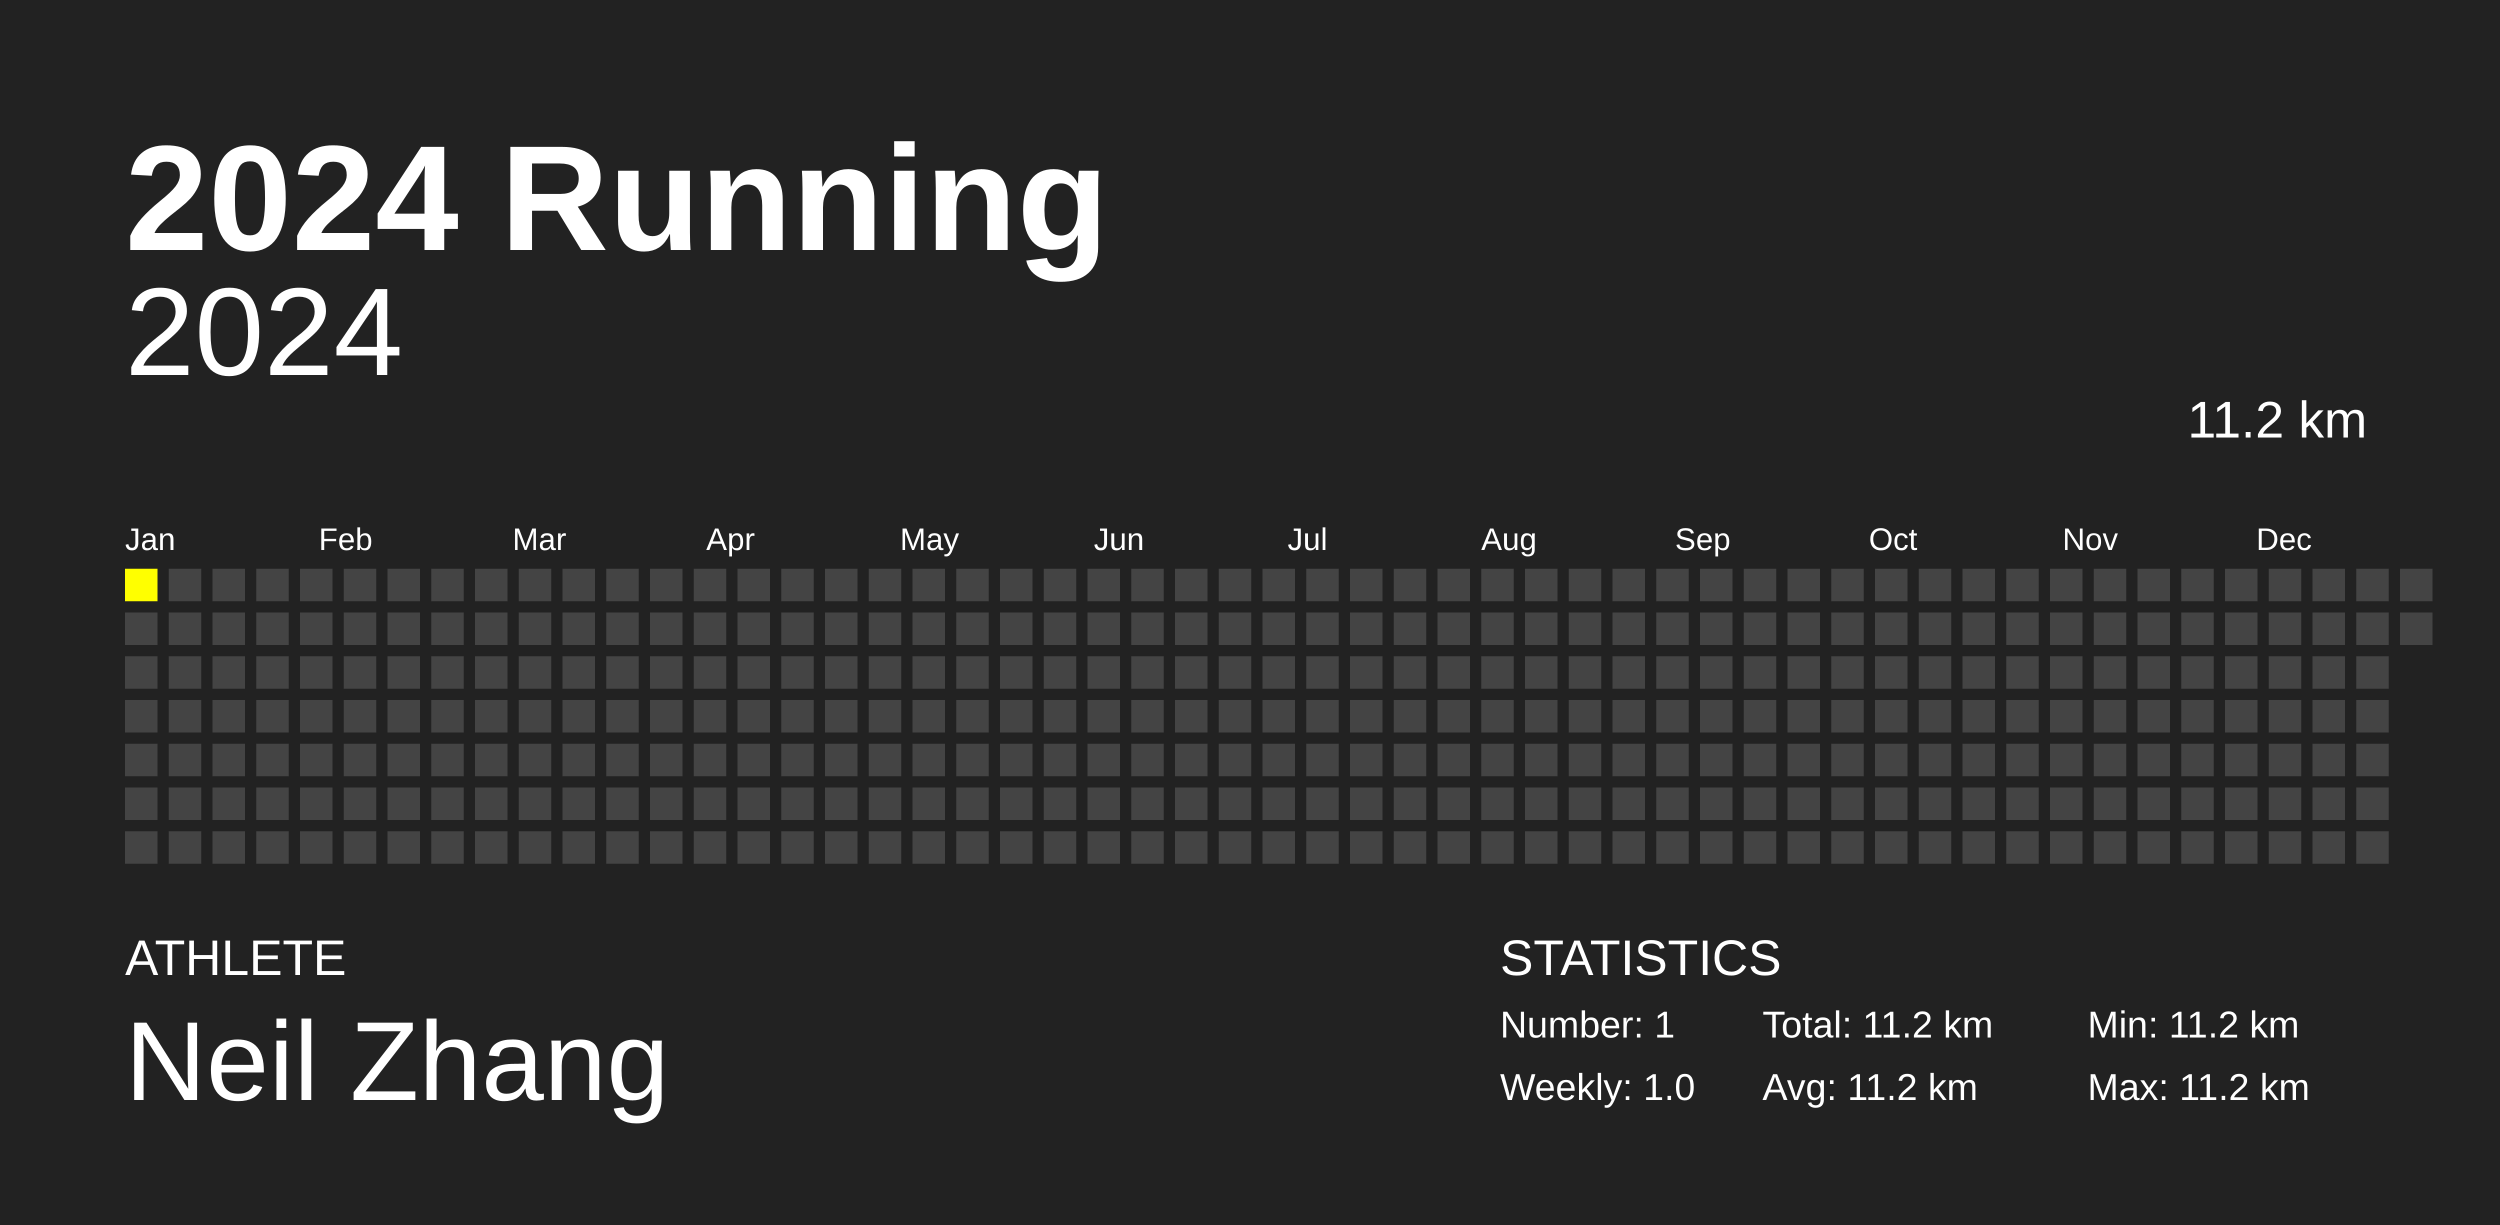
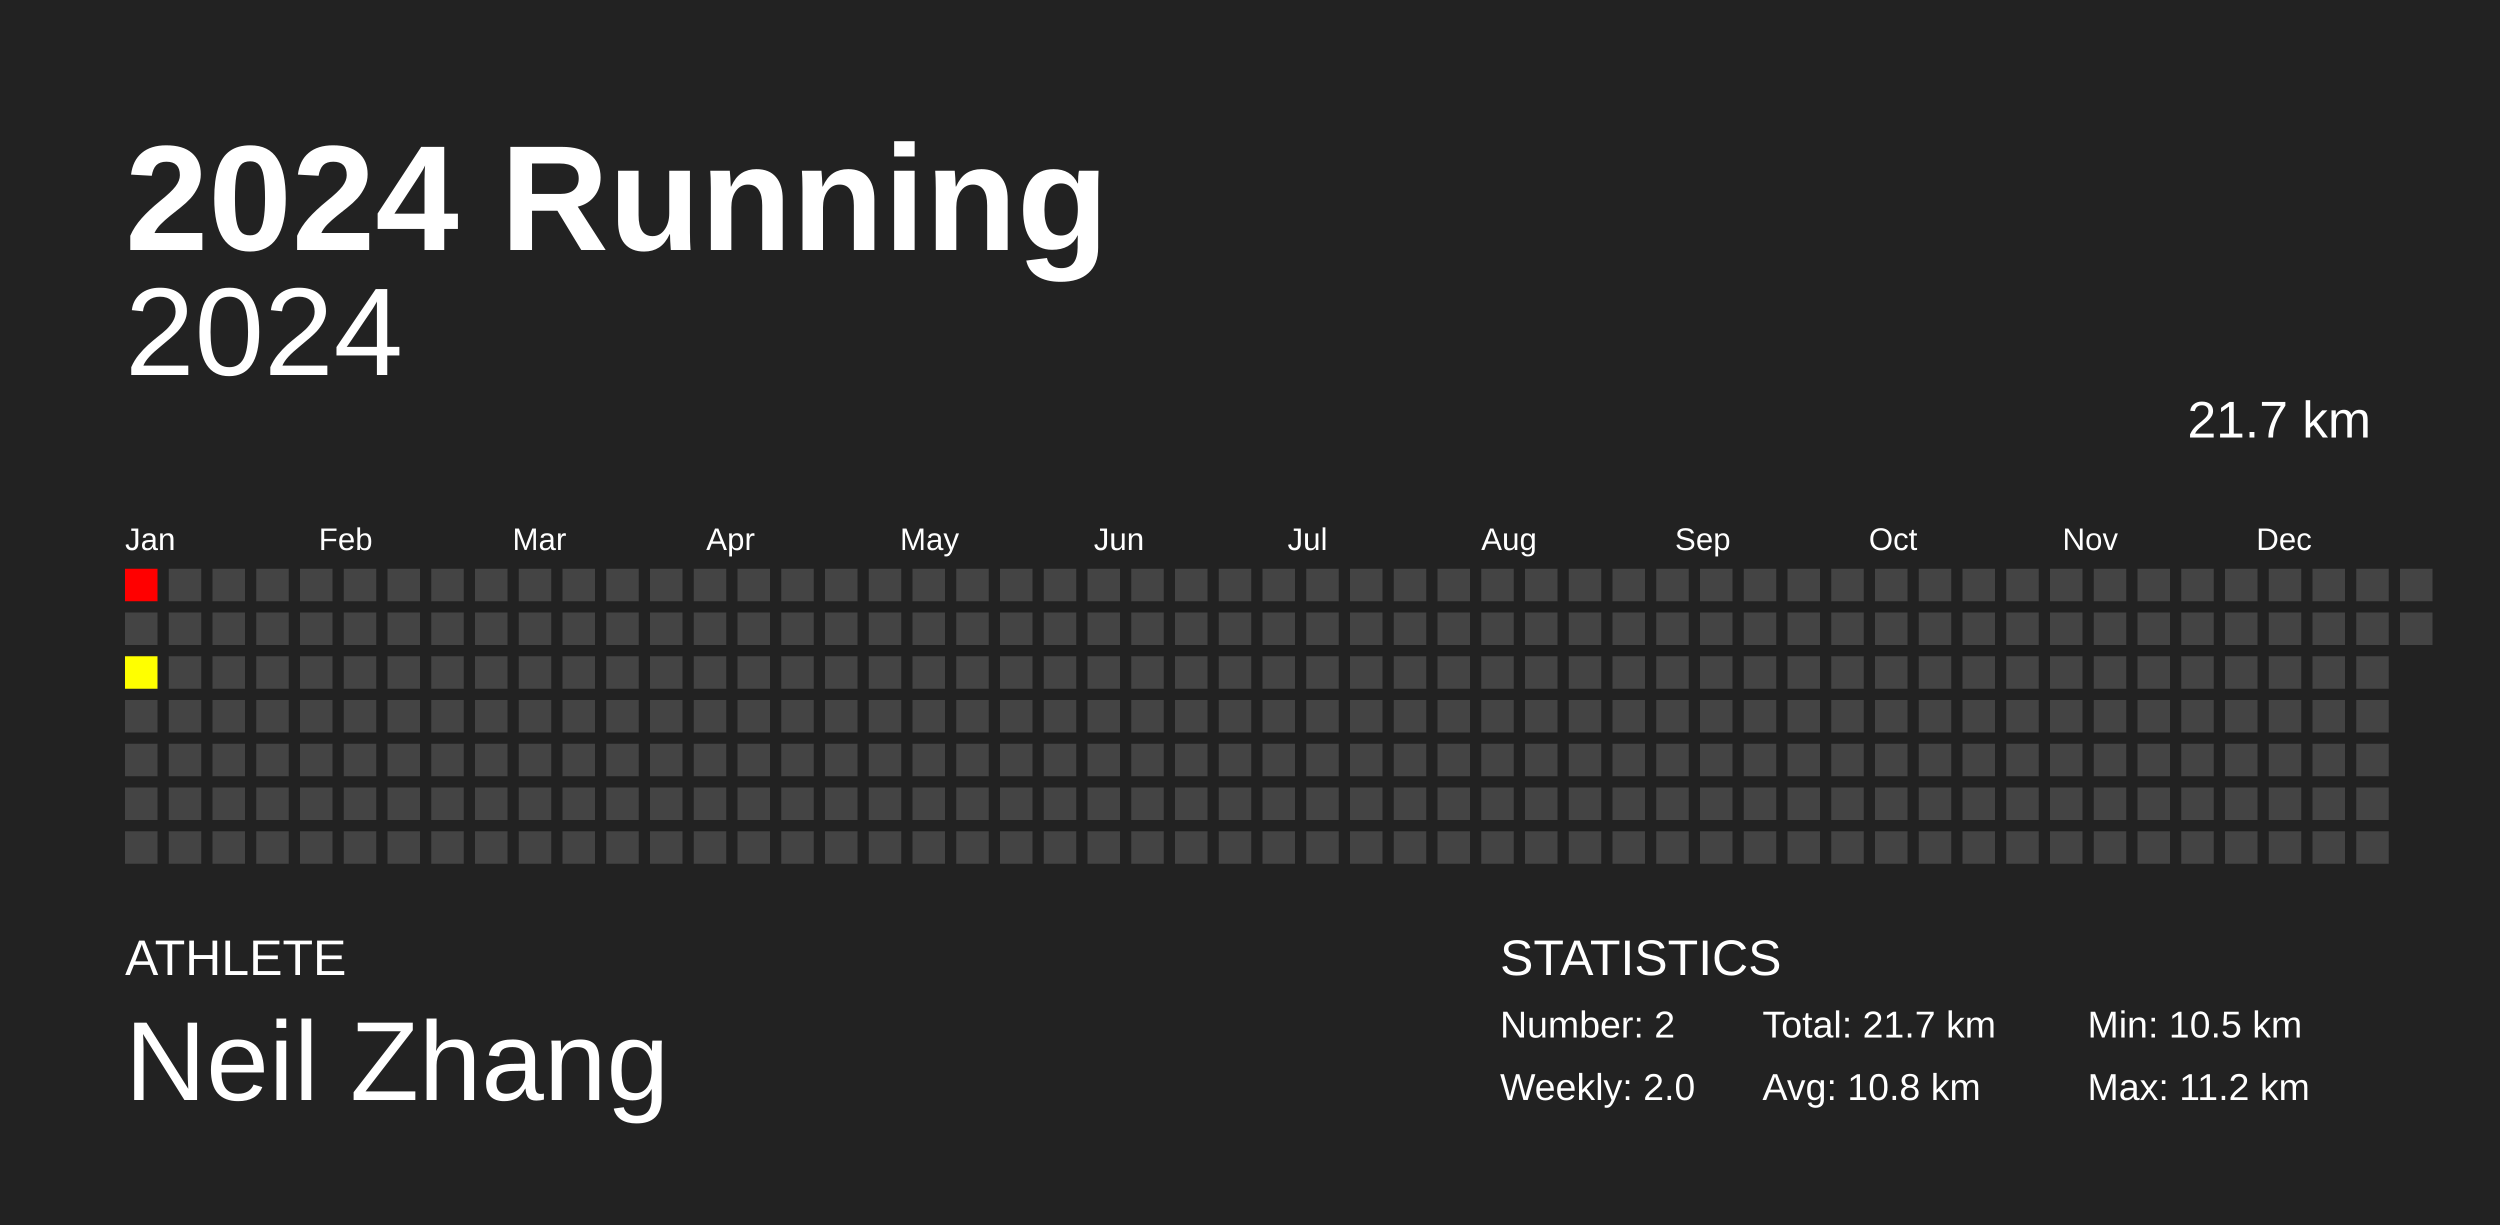
<svg xmlns="http://www.w3.org/2000/svg" baseProfile="full" height="98mm" version="1.1" viewBox="0,0,200,98" width="200mm">
  <defs />
  <rect fill="#222222" height="98" width="200" x="0" y="0" />
  <text fill="#FFFFFF" style="font-size:12px; font-family:Arial; font-weight:bold;" x="10" y="20">2024 Running</text>
  <text fill="#FFFFFF" style="font-size:4px; font-family:Arial" x="10" y="78">ATHLETE</text>
  <text fill="#FFFFFF" style="font-size:9px; font-family:Arial" x="10" y="88">Neil Zhang</text>
  <text fill="#FFFFFF" style="font-size:4px; font-family:Arial" x="120" y="78">STATISTICS</text>
-   <text fill="#FFFFFF" style="font-size:3px; font-family:Arial" x="120" y="83">Number: 1</text>
-   <text fill="#FFFFFF" style="font-size:3px; font-family:Arial" x="120" y="88">Weekly: 1.0</text>
-   <text fill="#FFFFFF" style="font-size:3px; font-family:Arial" x="141" y="83">Total: 11.2 km</text>
-   <text fill="#FFFFFF" style="font-size:3px; font-family:Arial" x="141" y="88">Avg: 11.2 km</text>
-   <text fill="#FFFFFF" style="font-size:3px; font-family:Arial" x="167" y="83">Min: 11.2 km</text>
+   <text fill="#FFFFFF" style="font-size:3px; font-family:Arial" x="120" y="83">Number: 2</text>
+   <text fill="#FFFFFF" style="font-size:3px; font-family:Arial" x="120" y="88">Weekly: 2.0</text>
+   <text fill="#FFFFFF" style="font-size:3px; font-family:Arial" x="141" y="83">Total: 21.7 km</text>
+   <text fill="#FFFFFF" style="font-size:3px; font-family:Arial" x="141" y="88">Avg: 10.8 km</text>
+   <text fill="#FFFFFF" style="font-size:3px; font-family:Arial" x="167" y="83">Min: 10.5 km</text>
  <text fill="#FFFFFF" style="font-size:3px; font-family:Arial" x="167" y="88">Max: 11.2 km</text>
  <text alignment-baseline="hanging" fill="#FFFFFF" style="font-size:10.0px; font-family:Arial;" x="10" y="30">2024</text>
-   <text alignment-baseline="hanging" fill="#FFFFFF" style="font-size:4.125px; font-family:Arial;" x="175" y="35">11.2 km</text>
+   <text alignment-baseline="hanging" fill="#FFFFFF" style="font-size:4.125px; font-family:Arial;" x="175" y="35">21.7 km</text>
  <text fill="#FFFFFF" style="font-size:2.5px; font-family:Arial" x="10.0" y="44">Jan</text>
  <text fill="#FFFFFF" style="font-size:2.5px; font-family:Arial" x="25.5" y="44">Feb</text>
  <text fill="#FFFFFF" style="font-size:2.5px; font-family:Arial" x="41.0" y="44">Mar</text>
  <text fill="#FFFFFF" style="font-size:2.5px; font-family:Arial" x="56.5" y="44">Apr</text>
  <text fill="#FFFFFF" style="font-size:2.5px; font-family:Arial" x="72.0" y="44">May</text>
  <text fill="#FFFFFF" style="font-size:2.5px; font-family:Arial" x="87.5" y="44">Jun</text>
  <text fill="#FFFFFF" style="font-size:2.5px; font-family:Arial" x="103.0" y="44">Jul</text>
  <text fill="#FFFFFF" style="font-size:2.5px; font-family:Arial" x="118.5" y="44">Aug</text>
  <text fill="#FFFFFF" style="font-size:2.5px; font-family:Arial" x="134.0" y="44">Sep</text>
  <text fill="#FFFFFF" style="font-size:2.5px; font-family:Arial" x="149.5" y="44">Oct</text>
  <text fill="#FFFFFF" style="font-size:2.5px; font-family:Arial" x="165.0" y="44">Nov</text>
  <text fill="#FFFFFF" style="font-size:2.5px; font-family:Arial" x="180.5" y="44">Dec</text>
-   <rect fill="yellow" height="2.6" width="2.6" x="10.0" y="45.5" />
+   <rect fill="#ff0000" height="2.6" width="2.6" x="10.0" y="45.5" />
  <rect fill="#444444" height="2.6" width="2.6" x="10.0" y="49.0" />
-   <rect fill="#444444" height="2.6" width="2.6" x="10.0" y="52.5" />
+   <rect fill="#ffff00" height="2.6" width="2.6" x="10.0" y="52.5" />
  <rect fill="#444444" height="2.6" width="2.6" x="10.0" y="56.0" />
  <rect fill="#444444" height="2.6" width="2.6" x="10.0" y="59.5" />
  <rect fill="#444444" height="2.6" width="2.6" x="10.0" y="63.0" />
  <rect fill="#444444" height="2.6" width="2.6" x="10.0" y="66.5" />
  <rect fill="#444444" height="2.6" width="2.6" x="13.5" y="45.5" />
  <rect fill="#444444" height="2.6" width="2.6" x="13.5" y="49.0" />
  <rect fill="#444444" height="2.6" width="2.6" x="13.5" y="52.5" />
  <rect fill="#444444" height="2.6" width="2.6" x="13.5" y="56.0" />
  <rect fill="#444444" height="2.6" width="2.6" x="13.5" y="59.5" />
  <rect fill="#444444" height="2.6" width="2.6" x="13.5" y="63.0" />
  <rect fill="#444444" height="2.6" width="2.6" x="13.5" y="66.5" />
  <rect fill="#444444" height="2.6" width="2.6" x="17.0" y="45.5" />
  <rect fill="#444444" height="2.6" width="2.6" x="17.0" y="49.0" />
  <rect fill="#444444" height="2.6" width="2.6" x="17.0" y="52.5" />
  <rect fill="#444444" height="2.6" width="2.6" x="17.0" y="56.0" />
  <rect fill="#444444" height="2.6" width="2.6" x="17.0" y="59.5" />
  <rect fill="#444444" height="2.6" width="2.6" x="17.0" y="63.0" />
  <rect fill="#444444" height="2.6" width="2.6" x="17.0" y="66.5" />
  <rect fill="#444444" height="2.6" width="2.6" x="20.5" y="45.5" />
  <rect fill="#444444" height="2.6" width="2.6" x="20.5" y="49.0" />
  <rect fill="#444444" height="2.6" width="2.6" x="20.5" y="52.5" />
  <rect fill="#444444" height="2.6" width="2.6" x="20.5" y="56.0" />
  <rect fill="#444444" height="2.6" width="2.6" x="20.5" y="59.5" />
  <rect fill="#444444" height="2.6" width="2.6" x="20.5" y="63.0" />
  <rect fill="#444444" height="2.6" width="2.6" x="20.5" y="66.5" />
  <rect fill="#444444" height="2.6" width="2.6" x="24.0" y="45.5" />
  <rect fill="#444444" height="2.6" width="2.6" x="24.0" y="49.0" />
  <rect fill="#444444" height="2.6" width="2.6" x="24.0" y="52.5" />
  <rect fill="#444444" height="2.6" width="2.6" x="24.0" y="56.0" />
  <rect fill="#444444" height="2.6" width="2.6" x="24.0" y="59.5" />
  <rect fill="#444444" height="2.6" width="2.6" x="24.0" y="63.0" />
  <rect fill="#444444" height="2.6" width="2.6" x="24.0" y="66.5" />
  <rect fill="#444444" height="2.6" width="2.6" x="27.5" y="45.5" />
  <rect fill="#444444" height="2.6" width="2.6" x="27.5" y="49.0" />
  <rect fill="#444444" height="2.6" width="2.6" x="27.5" y="52.5" />
  <rect fill="#444444" height="2.6" width="2.6" x="27.5" y="56.0" />
  <rect fill="#444444" height="2.6" width="2.6" x="27.5" y="59.5" />
  <rect fill="#444444" height="2.6" width="2.6" x="27.5" y="63.0" />
  <rect fill="#444444" height="2.6" width="2.6" x="27.5" y="66.5" />
  <rect fill="#444444" height="2.6" width="2.6" x="31.0" y="45.5" />
  <rect fill="#444444" height="2.6" width="2.6" x="31.0" y="49.0" />
  <rect fill="#444444" height="2.6" width="2.6" x="31.0" y="52.5" />
  <rect fill="#444444" height="2.6" width="2.6" x="31.0" y="56.0" />
  <rect fill="#444444" height="2.6" width="2.6" x="31.0" y="59.5" />
  <rect fill="#444444" height="2.6" width="2.6" x="31.0" y="63.0" />
  <rect fill="#444444" height="2.6" width="2.6" x="31.0" y="66.5" />
  <rect fill="#444444" height="2.6" width="2.6" x="34.5" y="45.5" />
  <rect fill="#444444" height="2.6" width="2.6" x="34.5" y="49.0" />
  <rect fill="#444444" height="2.6" width="2.6" x="34.5" y="52.5" />
  <rect fill="#444444" height="2.6" width="2.6" x="34.5" y="56.0" />
  <rect fill="#444444" height="2.6" width="2.6" x="34.5" y="59.5" />
  <rect fill="#444444" height="2.6" width="2.6" x="34.5" y="63.0" />
  <rect fill="#444444" height="2.6" width="2.6" x="34.5" y="66.5" />
  <rect fill="#444444" height="2.6" width="2.6" x="38.0" y="45.5" />
  <rect fill="#444444" height="2.6" width="2.6" x="38.0" y="49.0" />
  <rect fill="#444444" height="2.6" width="2.6" x="38.0" y="52.5" />
  <rect fill="#444444" height="2.6" width="2.6" x="38.0" y="56.0" />
  <rect fill="#444444" height="2.6" width="2.6" x="38.0" y="59.5" />
  <rect fill="#444444" height="2.6" width="2.6" x="38.0" y="63.0" />
  <rect fill="#444444" height="2.6" width="2.6" x="38.0" y="66.5" />
  <rect fill="#444444" height="2.6" width="2.6" x="41.5" y="45.5" />
  <rect fill="#444444" height="2.6" width="2.6" x="41.5" y="49.0" />
  <rect fill="#444444" height="2.6" width="2.6" x="41.5" y="52.5" />
  <rect fill="#444444" height="2.6" width="2.6" x="41.5" y="56.0" />
  <rect fill="#444444" height="2.6" width="2.6" x="41.5" y="59.5" />
  <rect fill="#444444" height="2.6" width="2.6" x="41.5" y="63.0" />
  <rect fill="#444444" height="2.6" width="2.6" x="41.5" y="66.5" />
  <rect fill="#444444" height="2.6" width="2.6" x="45.0" y="45.5" />
  <rect fill="#444444" height="2.6" width="2.6" x="45.0" y="49.0" />
  <rect fill="#444444" height="2.6" width="2.6" x="45.0" y="52.5" />
  <rect fill="#444444" height="2.6" width="2.6" x="45.0" y="56.0" />
  <rect fill="#444444" height="2.6" width="2.6" x="45.0" y="59.5" />
  <rect fill="#444444" height="2.6" width="2.6" x="45.0" y="63.0" />
  <rect fill="#444444" height="2.6" width="2.6" x="45.0" y="66.5" />
  <rect fill="#444444" height="2.6" width="2.6" x="48.5" y="45.5" />
  <rect fill="#444444" height="2.6" width="2.6" x="48.5" y="49.0" />
  <rect fill="#444444" height="2.6" width="2.6" x="48.5" y="52.5" />
  <rect fill="#444444" height="2.6" width="2.6" x="48.5" y="56.0" />
  <rect fill="#444444" height="2.6" width="2.6" x="48.5" y="59.5" />
  <rect fill="#444444" height="2.6" width="2.6" x="48.5" y="63.0" />
  <rect fill="#444444" height="2.6" width="2.6" x="48.5" y="66.5" />
  <rect fill="#444444" height="2.6" width="2.6" x="52.0" y="45.5" />
  <rect fill="#444444" height="2.6" width="2.6" x="52.0" y="49.0" />
  <rect fill="#444444" height="2.6" width="2.6" x="52.0" y="52.5" />
  <rect fill="#444444" height="2.6" width="2.6" x="52.0" y="56.0" />
  <rect fill="#444444" height="2.6" width="2.6" x="52.0" y="59.5" />
  <rect fill="#444444" height="2.6" width="2.6" x="52.0" y="63.0" />
  <rect fill="#444444" height="2.6" width="2.6" x="52.0" y="66.5" />
  <rect fill="#444444" height="2.6" width="2.6" x="55.5" y="45.5" />
  <rect fill="#444444" height="2.6" width="2.6" x="55.5" y="49.0" />
  <rect fill="#444444" height="2.6" width="2.6" x="55.5" y="52.5" />
  <rect fill="#444444" height="2.6" width="2.6" x="55.5" y="56.0" />
  <rect fill="#444444" height="2.6" width="2.6" x="55.5" y="59.5" />
  <rect fill="#444444" height="2.6" width="2.6" x="55.5" y="63.0" />
  <rect fill="#444444" height="2.6" width="2.6" x="55.5" y="66.5" />
  <rect fill="#444444" height="2.6" width="2.6" x="59.0" y="45.5" />
  <rect fill="#444444" height="2.6" width="2.6" x="59.0" y="49.0" />
  <rect fill="#444444" height="2.6" width="2.6" x="59.0" y="52.5" />
  <rect fill="#444444" height="2.6" width="2.6" x="59.0" y="56.0" />
  <rect fill="#444444" height="2.6" width="2.6" x="59.0" y="59.5" />
  <rect fill="#444444" height="2.6" width="2.6" x="59.0" y="63.0" />
  <rect fill="#444444" height="2.6" width="2.6" x="59.0" y="66.5" />
  <rect fill="#444444" height="2.6" width="2.6" x="62.5" y="45.5" />
  <rect fill="#444444" height="2.6" width="2.6" x="62.5" y="49.0" />
  <rect fill="#444444" height="2.6" width="2.6" x="62.5" y="52.5" />
  <rect fill="#444444" height="2.6" width="2.6" x="62.5" y="56.0" />
  <rect fill="#444444" height="2.6" width="2.6" x="62.5" y="59.5" />
  <rect fill="#444444" height="2.6" width="2.6" x="62.5" y="63.0" />
  <rect fill="#444444" height="2.6" width="2.6" x="62.5" y="66.5" />
  <rect fill="#444444" height="2.6" width="2.6" x="66.0" y="45.5" />
  <rect fill="#444444" height="2.6" width="2.6" x="66.0" y="49.0" />
  <rect fill="#444444" height="2.6" width="2.6" x="66.0" y="52.5" />
  <rect fill="#444444" height="2.6" width="2.6" x="66.0" y="56.0" />
  <rect fill="#444444" height="2.6" width="2.6" x="66.0" y="59.5" />
  <rect fill="#444444" height="2.6" width="2.6" x="66.0" y="63.0" />
  <rect fill="#444444" height="2.6" width="2.6" x="66.0" y="66.5" />
  <rect fill="#444444" height="2.6" width="2.6" x="69.5" y="45.5" />
  <rect fill="#444444" height="2.6" width="2.6" x="69.5" y="49.0" />
  <rect fill="#444444" height="2.6" width="2.6" x="69.5" y="52.5" />
  <rect fill="#444444" height="2.6" width="2.6" x="69.5" y="56.0" />
  <rect fill="#444444" height="2.6" width="2.6" x="69.5" y="59.5" />
  <rect fill="#444444" height="2.6" width="2.6" x="69.5" y="63.0" />
  <rect fill="#444444" height="2.6" width="2.6" x="69.5" y="66.5" />
  <rect fill="#444444" height="2.6" width="2.6" x="73.0" y="45.5" />
  <rect fill="#444444" height="2.6" width="2.6" x="73.0" y="49.0" />
  <rect fill="#444444" height="2.6" width="2.6" x="73.0" y="52.5" />
  <rect fill="#444444" height="2.6" width="2.6" x="73.0" y="56.0" />
  <rect fill="#444444" height="2.6" width="2.6" x="73.0" y="59.5" />
  <rect fill="#444444" height="2.6" width="2.6" x="73.0" y="63.0" />
  <rect fill="#444444" height="2.6" width="2.6" x="73.0" y="66.5" />
  <rect fill="#444444" height="2.6" width="2.6" x="76.5" y="45.5" />
  <rect fill="#444444" height="2.6" width="2.6" x="76.5" y="49.0" />
  <rect fill="#444444" height="2.6" width="2.6" x="76.5" y="52.5" />
  <rect fill="#444444" height="2.6" width="2.6" x="76.5" y="56.0" />
  <rect fill="#444444" height="2.6" width="2.6" x="76.5" y="59.5" />
  <rect fill="#444444" height="2.6" width="2.6" x="76.5" y="63.0" />
  <rect fill="#444444" height="2.6" width="2.6" x="76.5" y="66.5" />
  <rect fill="#444444" height="2.6" width="2.6" x="80.0" y="45.5" />
  <rect fill="#444444" height="2.6" width="2.6" x="80.0" y="49.0" />
  <rect fill="#444444" height="2.6" width="2.6" x="80.0" y="52.5" />
  <rect fill="#444444" height="2.6" width="2.6" x="80.0" y="56.0" />
  <rect fill="#444444" height="2.6" width="2.6" x="80.0" y="59.5" />
  <rect fill="#444444" height="2.6" width="2.6" x="80.0" y="63.0" />
  <rect fill="#444444" height="2.6" width="2.6" x="80.0" y="66.5" />
  <rect fill="#444444" height="2.6" width="2.6" x="83.5" y="45.5" />
  <rect fill="#444444" height="2.6" width="2.6" x="83.5" y="49.0" />
  <rect fill="#444444" height="2.6" width="2.6" x="83.5" y="52.5" />
  <rect fill="#444444" height="2.6" width="2.6" x="83.5" y="56.0" />
  <rect fill="#444444" height="2.6" width="2.6" x="83.5" y="59.5" />
  <rect fill="#444444" height="2.6" width="2.6" x="83.5" y="63.0" />
  <rect fill="#444444" height="2.6" width="2.6" x="83.5" y="66.5" />
  <rect fill="#444444" height="2.6" width="2.6" x="87.0" y="45.5" />
  <rect fill="#444444" height="2.6" width="2.6" x="87.0" y="49.0" />
  <rect fill="#444444" height="2.6" width="2.6" x="87.0" y="52.5" />
  <rect fill="#444444" height="2.6" width="2.6" x="87.0" y="56.0" />
  <rect fill="#444444" height="2.6" width="2.6" x="87.0" y="59.5" />
  <rect fill="#444444" height="2.6" width="2.6" x="87.0" y="63.0" />
  <rect fill="#444444" height="2.6" width="2.6" x="87.0" y="66.5" />
  <rect fill="#444444" height="2.6" width="2.6" x="90.5" y="45.5" />
  <rect fill="#444444" height="2.6" width="2.6" x="90.5" y="49.0" />
  <rect fill="#444444" height="2.6" width="2.6" x="90.5" y="52.5" />
  <rect fill="#444444" height="2.6" width="2.6" x="90.5" y="56.0" />
  <rect fill="#444444" height="2.6" width="2.6" x="90.5" y="59.5" />
  <rect fill="#444444" height="2.6" width="2.6" x="90.5" y="63.0" />
  <rect fill="#444444" height="2.6" width="2.6" x="90.5" y="66.5" />
  <rect fill="#444444" height="2.6" width="2.6" x="94.0" y="45.5" />
  <rect fill="#444444" height="2.6" width="2.6" x="94.0" y="49.0" />
  <rect fill="#444444" height="2.6" width="2.6" x="94.0" y="52.5" />
  <rect fill="#444444" height="2.6" width="2.6" x="94.0" y="56.0" />
  <rect fill="#444444" height="2.6" width="2.6" x="94.0" y="59.5" />
  <rect fill="#444444" height="2.6" width="2.6" x="94.0" y="63.0" />
  <rect fill="#444444" height="2.6" width="2.6" x="94.0" y="66.5" />
  <rect fill="#444444" height="2.6" width="2.6" x="97.5" y="45.5" />
  <rect fill="#444444" height="2.6" width="2.6" x="97.5" y="49.0" />
  <rect fill="#444444" height="2.6" width="2.6" x="97.5" y="52.5" />
  <rect fill="#444444" height="2.6" width="2.6" x="97.5" y="56.0" />
  <rect fill="#444444" height="2.6" width="2.6" x="97.5" y="59.5" />
  <rect fill="#444444" height="2.6" width="2.6" x="97.5" y="63.0" />
  <rect fill="#444444" height="2.6" width="2.6" x="97.5" y="66.5" />
  <rect fill="#444444" height="2.6" width="2.6" x="101.0" y="45.5" />
  <rect fill="#444444" height="2.6" width="2.6" x="101.0" y="49.0" />
  <rect fill="#444444" height="2.6" width="2.6" x="101.0" y="52.5" />
  <rect fill="#444444" height="2.6" width="2.6" x="101.0" y="56.0" />
  <rect fill="#444444" height="2.6" width="2.6" x="101.0" y="59.5" />
  <rect fill="#444444" height="2.6" width="2.6" x="101.0" y="63.0" />
  <rect fill="#444444" height="2.6" width="2.6" x="101.0" y="66.5" />
  <rect fill="#444444" height="2.6" width="2.6" x="104.5" y="45.5" />
  <rect fill="#444444" height="2.6" width="2.6" x="104.5" y="49.0" />
  <rect fill="#444444" height="2.6" width="2.6" x="104.5" y="52.5" />
  <rect fill="#444444" height="2.6" width="2.6" x="104.5" y="56.0" />
  <rect fill="#444444" height="2.6" width="2.6" x="104.5" y="59.5" />
  <rect fill="#444444" height="2.6" width="2.6" x="104.5" y="63.0" />
  <rect fill="#444444" height="2.6" width="2.6" x="104.5" y="66.5" />
  <rect fill="#444444" height="2.6" width="2.6" x="108.0" y="45.5" />
  <rect fill="#444444" height="2.6" width="2.6" x="108.0" y="49.0" />
  <rect fill="#444444" height="2.6" width="2.6" x="108.0" y="52.5" />
  <rect fill="#444444" height="2.6" width="2.6" x="108.0" y="56.0" />
  <rect fill="#444444" height="2.6" width="2.6" x="108.0" y="59.5" />
  <rect fill="#444444" height="2.6" width="2.6" x="108.0" y="63.0" />
  <rect fill="#444444" height="2.6" width="2.6" x="108.0" y="66.5" />
  <rect fill="#444444" height="2.6" width="2.6" x="111.5" y="45.5" />
  <rect fill="#444444" height="2.6" width="2.6" x="111.5" y="49.0" />
  <rect fill="#444444" height="2.6" width="2.6" x="111.5" y="52.5" />
  <rect fill="#444444" height="2.6" width="2.6" x="111.5" y="56.0" />
  <rect fill="#444444" height="2.6" width="2.6" x="111.5" y="59.5" />
  <rect fill="#444444" height="2.6" width="2.6" x="111.5" y="63.0" />
  <rect fill="#444444" height="2.6" width="2.6" x="111.5" y="66.5" />
  <rect fill="#444444" height="2.6" width="2.6" x="115.0" y="45.5" />
  <rect fill="#444444" height="2.6" width="2.6" x="115.0" y="49.0" />
  <rect fill="#444444" height="2.6" width="2.6" x="115.0" y="52.5" />
  <rect fill="#444444" height="2.6" width="2.6" x="115.0" y="56.0" />
  <rect fill="#444444" height="2.6" width="2.6" x="115.0" y="59.5" />
  <rect fill="#444444" height="2.6" width="2.6" x="115.0" y="63.0" />
  <rect fill="#444444" height="2.6" width="2.6" x="115.0" y="66.5" />
  <rect fill="#444444" height="2.6" width="2.6" x="118.5" y="45.5" />
  <rect fill="#444444" height="2.6" width="2.6" x="118.5" y="49.0" />
  <rect fill="#444444" height="2.6" width="2.6" x="118.5" y="52.5" />
  <rect fill="#444444" height="2.6" width="2.6" x="118.5" y="56.0" />
  <rect fill="#444444" height="2.6" width="2.6" x="118.5" y="59.5" />
  <rect fill="#444444" height="2.6" width="2.6" x="118.5" y="63.0" />
  <rect fill="#444444" height="2.6" width="2.6" x="118.5" y="66.5" />
  <rect fill="#444444" height="2.6" width="2.6" x="122.0" y="45.5" />
  <rect fill="#444444" height="2.6" width="2.6" x="122.0" y="49.0" />
  <rect fill="#444444" height="2.6" width="2.6" x="122.0" y="52.5" />
  <rect fill="#444444" height="2.6" width="2.6" x="122.0" y="56.0" />
  <rect fill="#444444" height="2.6" width="2.6" x="122.0" y="59.5" />
  <rect fill="#444444" height="2.6" width="2.6" x="122.0" y="63.0" />
  <rect fill="#444444" height="2.6" width="2.6" x="122.0" y="66.5" />
  <rect fill="#444444" height="2.6" width="2.6" x="125.5" y="45.5" />
  <rect fill="#444444" height="2.6" width="2.6" x="125.5" y="49.0" />
  <rect fill="#444444" height="2.6" width="2.6" x="125.5" y="52.5" />
  <rect fill="#444444" height="2.6" width="2.6" x="125.5" y="56.0" />
  <rect fill="#444444" height="2.6" width="2.6" x="125.5" y="59.5" />
  <rect fill="#444444" height="2.6" width="2.6" x="125.5" y="63.0" />
  <rect fill="#444444" height="2.6" width="2.6" x="125.5" y="66.5" />
  <rect fill="#444444" height="2.6" width="2.6" x="129.0" y="45.5" />
  <rect fill="#444444" height="2.6" width="2.6" x="129.0" y="49.0" />
  <rect fill="#444444" height="2.6" width="2.6" x="129.0" y="52.5" />
  <rect fill="#444444" height="2.6" width="2.6" x="129.0" y="56.0" />
  <rect fill="#444444" height="2.6" width="2.6" x="129.0" y="59.5" />
  <rect fill="#444444" height="2.6" width="2.6" x="129.0" y="63.0" />
  <rect fill="#444444" height="2.6" width="2.6" x="129.0" y="66.5" />
  <rect fill="#444444" height="2.6" width="2.6" x="132.5" y="45.5" />
  <rect fill="#444444" height="2.6" width="2.6" x="132.5" y="49.0" />
  <rect fill="#444444" height="2.6" width="2.6" x="132.5" y="52.5" />
  <rect fill="#444444" height="2.6" width="2.6" x="132.5" y="56.0" />
  <rect fill="#444444" height="2.6" width="2.6" x="132.5" y="59.5" />
  <rect fill="#444444" height="2.6" width="2.6" x="132.5" y="63.0" />
  <rect fill="#444444" height="2.6" width="2.6" x="132.5" y="66.5" />
  <rect fill="#444444" height="2.6" width="2.6" x="136.0" y="45.5" />
  <rect fill="#444444" height="2.6" width="2.6" x="136.0" y="49.0" />
  <rect fill="#444444" height="2.6" width="2.6" x="136.0" y="52.5" />
  <rect fill="#444444" height="2.6" width="2.6" x="136.0" y="56.0" />
  <rect fill="#444444" height="2.6" width="2.6" x="136.0" y="59.5" />
  <rect fill="#444444" height="2.6" width="2.6" x="136.0" y="63.0" />
  <rect fill="#444444" height="2.6" width="2.6" x="136.0" y="66.5" />
  <rect fill="#444444" height="2.6" width="2.6" x="139.5" y="45.5" />
  <rect fill="#444444" height="2.6" width="2.6" x="139.5" y="49.0" />
  <rect fill="#444444" height="2.6" width="2.6" x="139.5" y="52.5" />
  <rect fill="#444444" height="2.6" width="2.6" x="139.5" y="56.0" />
  <rect fill="#444444" height="2.6" width="2.6" x="139.5" y="59.5" />
  <rect fill="#444444" height="2.6" width="2.6" x="139.5" y="63.0" />
  <rect fill="#444444" height="2.6" width="2.6" x="139.5" y="66.5" />
  <rect fill="#444444" height="2.6" width="2.6" x="143.0" y="45.5" />
  <rect fill="#444444" height="2.6" width="2.6" x="143.0" y="49.0" />
  <rect fill="#444444" height="2.6" width="2.6" x="143.0" y="52.5" />
  <rect fill="#444444" height="2.6" width="2.6" x="143.0" y="56.0" />
  <rect fill="#444444" height="2.6" width="2.6" x="143.0" y="59.5" />
  <rect fill="#444444" height="2.6" width="2.6" x="143.0" y="63.0" />
  <rect fill="#444444" height="2.6" width="2.6" x="143.0" y="66.5" />
  <rect fill="#444444" height="2.6" width="2.6" x="146.5" y="45.5" />
  <rect fill="#444444" height="2.6" width="2.6" x="146.5" y="49.0" />
  <rect fill="#444444" height="2.6" width="2.6" x="146.5" y="52.5" />
  <rect fill="#444444" height="2.6" width="2.6" x="146.5" y="56.0" />
  <rect fill="#444444" height="2.6" width="2.6" x="146.5" y="59.5" />
  <rect fill="#444444" height="2.6" width="2.6" x="146.5" y="63.0" />
  <rect fill="#444444" height="2.6" width="2.6" x="146.5" y="66.5" />
  <rect fill="#444444" height="2.6" width="2.6" x="150.0" y="45.5" />
  <rect fill="#444444" height="2.6" width="2.6" x="150.0" y="49.0" />
  <rect fill="#444444" height="2.6" width="2.6" x="150.0" y="52.5" />
  <rect fill="#444444" height="2.6" width="2.6" x="150.0" y="56.0" />
  <rect fill="#444444" height="2.6" width="2.6" x="150.0" y="59.5" />
  <rect fill="#444444" height="2.6" width="2.6" x="150.0" y="63.0" />
  <rect fill="#444444" height="2.6" width="2.6" x="150.0" y="66.5" />
  <rect fill="#444444" height="2.6" width="2.6" x="153.5" y="45.5" />
  <rect fill="#444444" height="2.6" width="2.6" x="153.5" y="49.0" />
  <rect fill="#444444" height="2.6" width="2.6" x="153.5" y="52.5" />
  <rect fill="#444444" height="2.6" width="2.6" x="153.5" y="56.0" />
  <rect fill="#444444" height="2.6" width="2.6" x="153.5" y="59.5" />
  <rect fill="#444444" height="2.6" width="2.6" x="153.5" y="63.0" />
  <rect fill="#444444" height="2.6" width="2.6" x="153.5" y="66.5" />
  <rect fill="#444444" height="2.6" width="2.6" x="157.0" y="45.5" />
  <rect fill="#444444" height="2.6" width="2.6" x="157.0" y="49.0" />
  <rect fill="#444444" height="2.6" width="2.6" x="157.0" y="52.5" />
  <rect fill="#444444" height="2.6" width="2.6" x="157.0" y="56.0" />
  <rect fill="#444444" height="2.6" width="2.6" x="157.0" y="59.5" />
  <rect fill="#444444" height="2.6" width="2.6" x="157.0" y="63.0" />
  <rect fill="#444444" height="2.6" width="2.6" x="157.0" y="66.5" />
  <rect fill="#444444" height="2.6" width="2.6" x="160.5" y="45.5" />
  <rect fill="#444444" height="2.6" width="2.6" x="160.5" y="49.0" />
  <rect fill="#444444" height="2.6" width="2.6" x="160.5" y="52.5" />
  <rect fill="#444444" height="2.6" width="2.6" x="160.5" y="56.0" />
  <rect fill="#444444" height="2.6" width="2.6" x="160.5" y="59.5" />
  <rect fill="#444444" height="2.6" width="2.6" x="160.5" y="63.0" />
  <rect fill="#444444" height="2.6" width="2.6" x="160.5" y="66.5" />
  <rect fill="#444444" height="2.6" width="2.6" x="164.0" y="45.5" />
  <rect fill="#444444" height="2.6" width="2.6" x="164.0" y="49.0" />
  <rect fill="#444444" height="2.6" width="2.6" x="164.0" y="52.5" />
  <rect fill="#444444" height="2.6" width="2.6" x="164.0" y="56.0" />
  <rect fill="#444444" height="2.6" width="2.6" x="164.0" y="59.5" />
  <rect fill="#444444" height="2.6" width="2.6" x="164.0" y="63.0" />
  <rect fill="#444444" height="2.6" width="2.6" x="164.0" y="66.5" />
  <rect fill="#444444" height="2.6" width="2.6" x="167.5" y="45.5" />
  <rect fill="#444444" height="2.6" width="2.6" x="167.5" y="49.0" />
  <rect fill="#444444" height="2.6" width="2.6" x="167.5" y="52.5" />
  <rect fill="#444444" height="2.6" width="2.6" x="167.5" y="56.0" />
  <rect fill="#444444" height="2.6" width="2.6" x="167.5" y="59.5" />
  <rect fill="#444444" height="2.6" width="2.6" x="167.5" y="63.0" />
  <rect fill="#444444" height="2.6" width="2.6" x="167.5" y="66.5" />
  <rect fill="#444444" height="2.6" width="2.6" x="171.0" y="45.5" />
  <rect fill="#444444" height="2.6" width="2.6" x="171.0" y="49.0" />
  <rect fill="#444444" height="2.6" width="2.6" x="171.0" y="52.5" />
  <rect fill="#444444" height="2.6" width="2.6" x="171.0" y="56.0" />
  <rect fill="#444444" height="2.6" width="2.6" x="171.0" y="59.5" />
  <rect fill="#444444" height="2.6" width="2.6" x="171.0" y="63.0" />
  <rect fill="#444444" height="2.6" width="2.6" x="171.0" y="66.5" />
  <rect fill="#444444" height="2.6" width="2.6" x="174.5" y="45.5" />
  <rect fill="#444444" height="2.6" width="2.6" x="174.5" y="49.0" />
  <rect fill="#444444" height="2.6" width="2.6" x="174.5" y="52.5" />
  <rect fill="#444444" height="2.6" width="2.6" x="174.5" y="56.0" />
  <rect fill="#444444" height="2.6" width="2.6" x="174.5" y="59.5" />
  <rect fill="#444444" height="2.6" width="2.6" x="174.5" y="63.0" />
  <rect fill="#444444" height="2.6" width="2.6" x="174.5" y="66.5" />
  <rect fill="#444444" height="2.6" width="2.6" x="178.0" y="45.5" />
  <rect fill="#444444" height="2.6" width="2.6" x="178.0" y="49.0" />
  <rect fill="#444444" height="2.6" width="2.6" x="178.0" y="52.5" />
  <rect fill="#444444" height="2.6" width="2.6" x="178.0" y="56.0" />
  <rect fill="#444444" height="2.6" width="2.6" x="178.0" y="59.5" />
  <rect fill="#444444" height="2.6" width="2.6" x="178.0" y="63.0" />
  <rect fill="#444444" height="2.6" width="2.6" x="178.0" y="66.5" />
  <rect fill="#444444" height="2.6" width="2.6" x="181.5" y="45.5" />
  <rect fill="#444444" height="2.6" width="2.6" x="181.5" y="49.0" />
  <rect fill="#444444" height="2.6" width="2.6" x="181.5" y="52.5" />
  <rect fill="#444444" height="2.6" width="2.6" x="181.5" y="56.0" />
  <rect fill="#444444" height="2.6" width="2.6" x="181.5" y="59.5" />
  <rect fill="#444444" height="2.6" width="2.6" x="181.5" y="63.0" />
  <rect fill="#444444" height="2.6" width="2.6" x="181.5" y="66.5" />
  <rect fill="#444444" height="2.6" width="2.6" x="185.0" y="45.5" />
  <rect fill="#444444" height="2.6" width="2.6" x="185.0" y="49.0" />
  <rect fill="#444444" height="2.6" width="2.6" x="185.0" y="52.5" />
  <rect fill="#444444" height="2.6" width="2.6" x="185.0" y="56.0" />
  <rect fill="#444444" height="2.6" width="2.6" x="185.0" y="59.5" />
  <rect fill="#444444" height="2.6" width="2.6" x="185.0" y="63.0" />
  <rect fill="#444444" height="2.6" width="2.6" x="185.0" y="66.5" />
  <rect fill="#444444" height="2.6" width="2.6" x="188.5" y="45.5" />
  <rect fill="#444444" height="2.6" width="2.6" x="188.5" y="49.0" />
  <rect fill="#444444" height="2.6" width="2.6" x="188.5" y="52.5" />
  <rect fill="#444444" height="2.6" width="2.6" x="188.5" y="56.0" />
  <rect fill="#444444" height="2.6" width="2.6" x="188.5" y="59.5" />
  <rect fill="#444444" height="2.6" width="2.6" x="188.5" y="63.0" />
  <rect fill="#444444" height="2.6" width="2.6" x="188.5" y="66.5" />
  <rect fill="#444444" height="2.6" width="2.6" x="192.0" y="45.5" />
  <rect fill="#444444" height="2.6" width="2.6" x="192.0" y="49.0" />
</svg>
